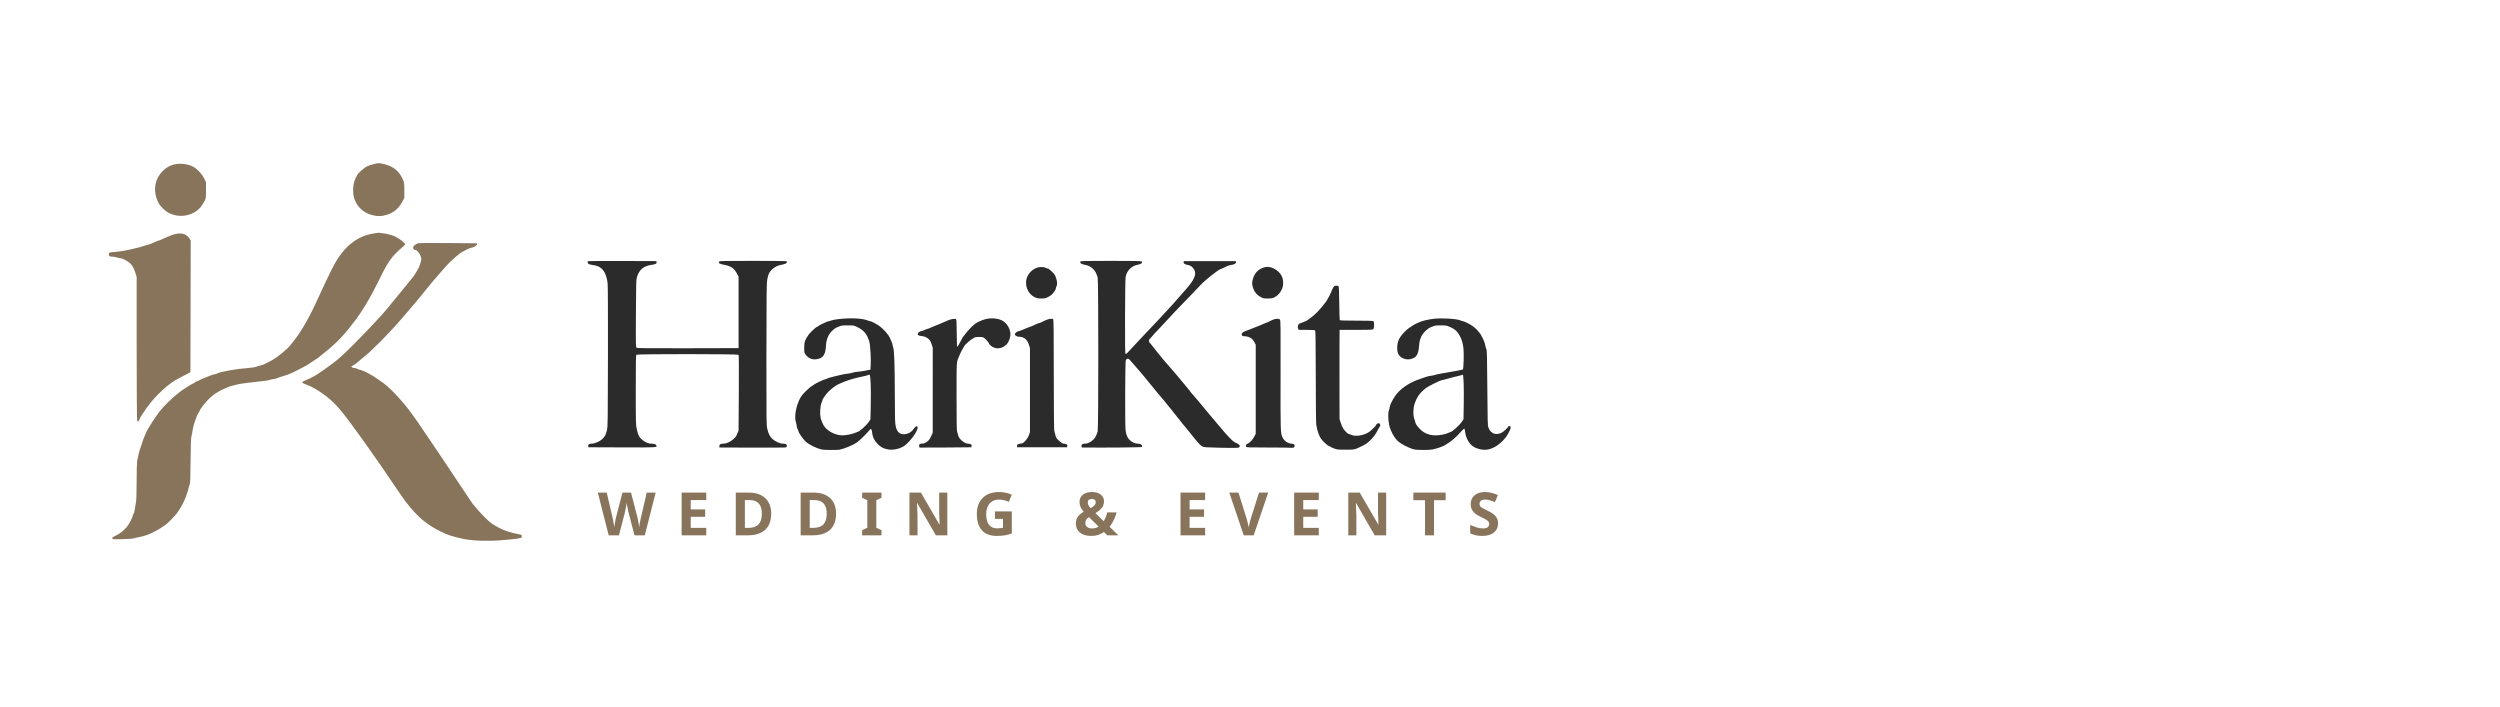
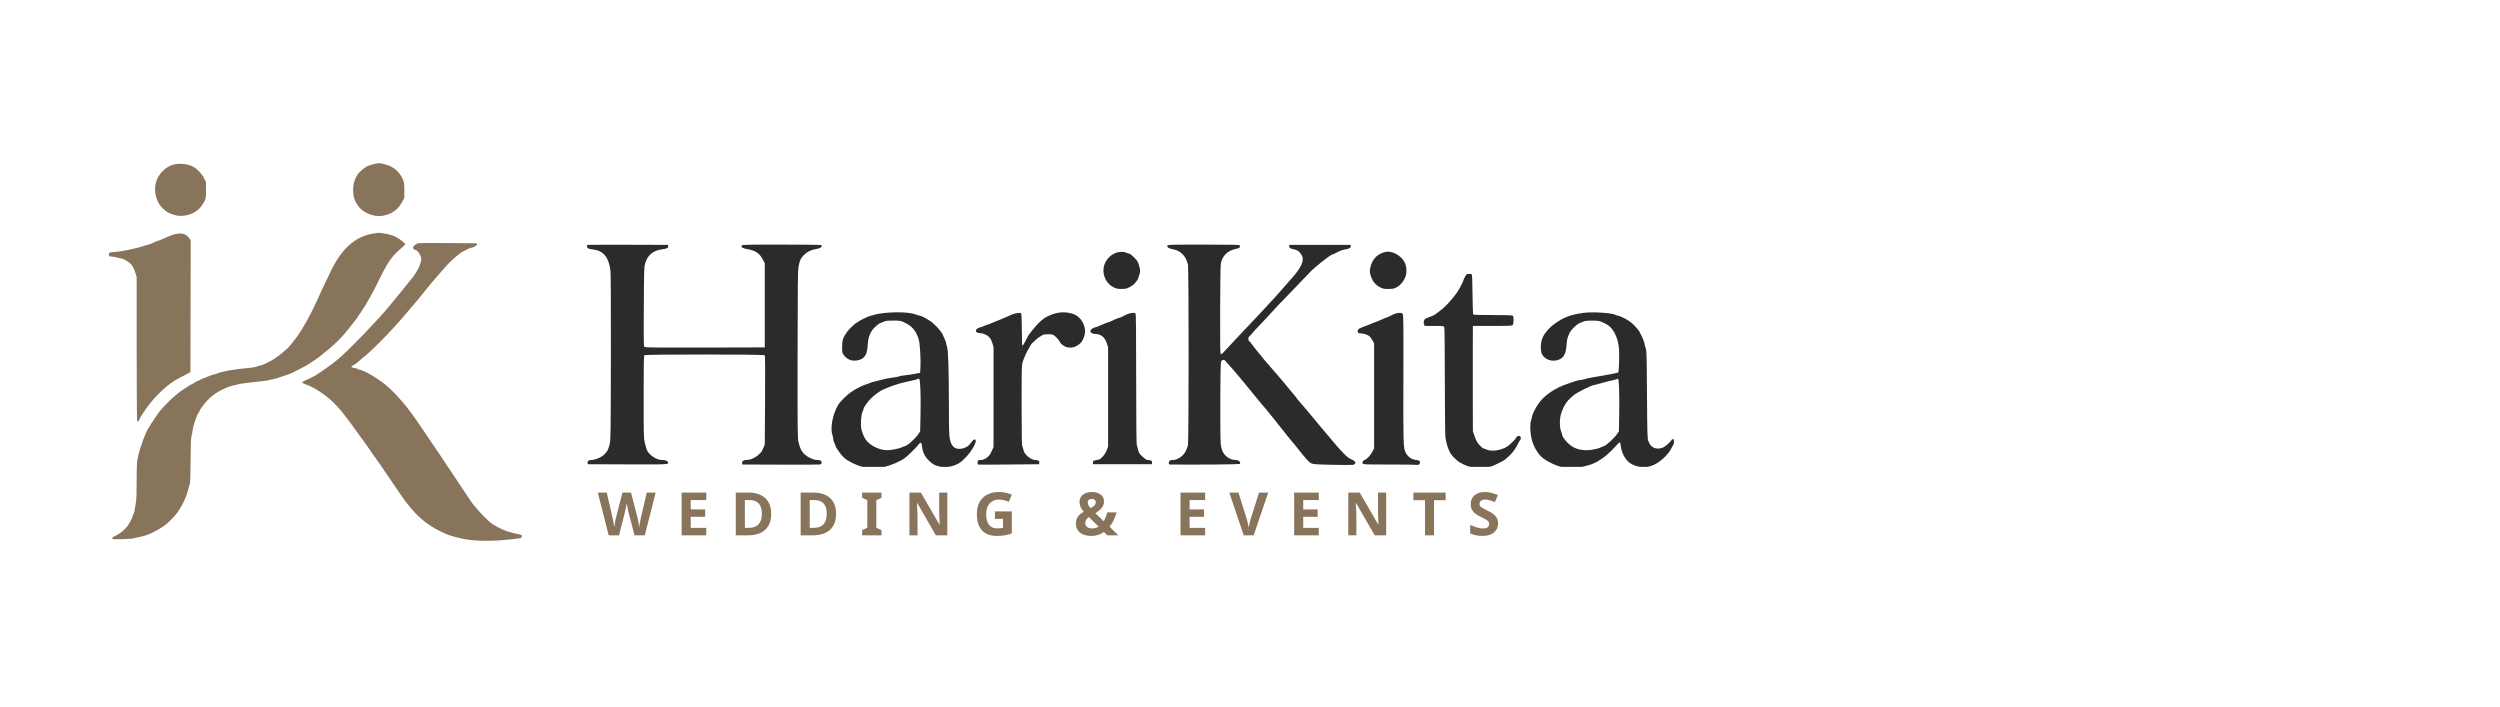
<svg xmlns="http://www.w3.org/2000/svg" width="460" height="130" viewBox="0 0 460 130" fill="none">
  <svg x="20" y="30" width="76" height="69.5" viewBox="602 13 741 678">
    <path d="M1077 15.038c-4.125 1.032-9.525 2.875-12 4.094-4.554 2.242-17 13.382-17 15.215 0 .548-.6 1.706-1.334 2.574-.734.869-2.355 4.451-3.602 7.962-3.424 9.634-3.294 25.221.282 33.987 5.582 13.681 15.568 22.783 29.707 27.078 9.667 2.936 18.334 2.943 27.876.022 12.357-3.782 21.38-11.378 27.734-23.346l3.782-7.124.027-13.5c.025-11.864-.247-14.133-2.239-18.725-6.69-15.419-17.291-24.3-33.755-28.28-9.776-2.364-9.869-2.363-19.478.043m-358.049.531c-7.791 1.892-14.547 5.938-20.951 12.55-12.125 12.517-16.066 29.943-10.639 47.041 2.88 9.074 5.888 13.944 12.266 19.859 6.556 6.079 9.174 7.639 17.653 10.516 18.805 6.383 41.961-1.105 52.032-16.826 7.119-11.113 7.125-11.134 7.152-26.709l.025-14.5-3.427-7c-3.883-7.93-12.013-16.681-19.198-20.662-9.426-5.224-23.76-6.977-34.913-4.269m357.742 123.995c-29.149 4.535-52.955 23.72-70.653 56.936-1.759 3.3-3.59 6.675-4.069 7.5-.783 1.347-11.294 23.335-16.014 33.5-3.802 8.186-8.842 19.183-11.46 25-6.089 13.529-17.908 36.179-22.959 44-1.776 2.75-4.278 6.8-5.56 9-4.193 7.197-18.636 25.931-23.136 30.01-14.276 12.939-23.823 19.842-34.346 24.834-3.298 1.565-7.121 3.436-8.496 4.159s-4.3 1.65-6.5 2.062-5.529 1.387-7.398 2.167-8.619 1.804-15 2.275c-21.302 1.572-48.109 6.374-54.876 9.83-.95.485-3.301 1.171-5.226 1.526-1.925.354-4.85 1.276-6.5 2.048s-6.375 2.654-10.5 4.183-8.175 3.335-9 4.014-2.742 1.546-4.259 1.925-3.011 1.096-3.319 1.593-1.99 1.585-3.74 2.416c-3.5 1.663-7.364 3.823-9.682 5.415-.825.566-3.75 2.478-6.5 4.249s-5.225 3.462-5.5 3.757-3.875 3.093-8 6.218c-7.75 5.87-23.575 21.554-30.59 30.319-6.731 8.409-24.41 36.103-24.41 38.238 0 .347-.874 2.46-1.942 4.696-2.175 4.552-4.686 11.303-6.162 16.566-.54 1.925-1.596 5.075-2.348 7-1.664 4.263-4.451 15.54-5.684 23-.5 3.025-.917 19.664-.926 36.976-.012 23.118-.388 33.208-1.414 38-.769 3.588-1.677 9.061-2.019 12.162-.341 3.101-1.256 6.476-2.031 7.5s-1.425 2.493-1.442 3.265c-.061 2.695-6.295 14.637-10.23 19.597-5.424 6.838-13.07 12.953-20.629 16.499-4.737 2.222-6.238 3.411-5.976 4.734.323 1.626 1.746 1.737 17.827 1.392 9.612-.206 18.601-.806 19.976-1.333 1.375-.528 5.875-1.558 10-2.291 9.287-1.649 20.727-5.695 27-9.549.825-.507 3.025-1.607 4.889-2.444 2.967-1.333 12.836-7.693 16.901-10.894 4.599-3.62 17.373-16.88 19.822-20.575 1.588-2.397 3.676-5.524 4.64-6.949s2.433-3.94 3.265-5.59 1.928-3.675 2.436-4.5c2.988-4.854 8.819-20.451 10.011-26.777.547-2.902 1.56-6.277 2.251-7.5.934-1.654 1.337-12.463 1.573-42.223.239-30.15.653-41.108 1.681-44.5.75-2.475 1.641-7.245 1.98-10.601.339-3.355 1.984-9.88 3.655-14.5s3.528-9.749 4.127-11.399 1.917-4.073 2.929-5.385 1.84-2.76 1.84-3.218c0-1.736 8.72-13.485 14-18.863 7.071-7.203 10.743-10.149 19-15.24C804.511 419.78 820.056 413 822.748 413c.666 0 4.032-.891 7.481-1.981 3.449-1.089 12.796-2.666 20.771-3.504 25.437-2.672 37.432-4.25 40-5.259 1.375-.541 4.75-1.312 7.5-1.713 2.75-.402 5.45-1.091 6-1.531s3.475-1.485 6.5-2.321c6.372-1.761 15.862-5.058 18.605-6.465 1.042-.534 6.62-3.304 12.395-6.155 5.775-2.85 12.075-6.136 14-7.3 4.694-2.839 20.122-12.96 22-14.433 29.724-23.302 42.082-35.464 60.709-59.745 3.415-4.451 6.79-8.782 7.5-9.625 1.731-2.053 13.741-20.244 17.382-26.328 6.808-11.372 13.84-24.293 19.942-36.64a4533 4533 0 0 1 9.456-19c10.955-21.858 19.636-33.285 35.003-46.073 3.304-2.75 6.008-5.586 6.008-6.303 0-1.286-11.252-10.624-12.801-10.624-.44 0-1.303-.504-1.92-1.121-2.411-2.411-13.231-6.005-22.279-7.401-5.225-.807-9.95-1.425-10.5-1.375s-4.963.707-9.807 1.461m-353.167.453c-2.736.485-6.561 1.532-8.5 2.327L705 146.452c-3.575 1.464-7.694 3.311-9.154 4.105s-3.26 1.446-4 1.449-2.688.706-4.328 1.561c-4.45 2.32-14.972 6.427-16.596 6.477-.782.024-3.222.733-5.422 1.576-2.2.842-6.475 2.118-9.5 2.835a1689 1689 0 0 0-10 2.408c-11.895 2.917-24.315 5.085-32.319 5.64-10.937.76-11.681 1.046-11.681 4.497 0 3.09 1.461 4 6.423 4 1.792 0 5.468.67 8.168 1.489s5.809 1.498 6.909 1.509c2.645.027 10.124 3.771 14.906 7.462 5.095 3.934 8.375 9.34 11.218 18.491l2.346 7.549L652 346c.018 75.257.407 129.095.939 129.936.753 1.19 1.178 1.211 2.485.127.867-.719 1.576-1.944 1.576-2.721 0-1.847 4.629-9.276 13.609-21.842 14.805-20.717 39.072-43.166 55.386-51.239 1.378-.682 7.005-3.644 12.505-6.582l10-5.343.254-118.358.254-118.359-2.488-3.559c-5.146-7.363-12.437-9.913-22.994-8.043m433.974 16.87c-4.187 1.397-8.579 4.701-9.14 6.876-.679 2.633 1.124 5.237 3.627 5.237 2.985 0 7.686 5.268 9.582 10.736 1.606 4.63 1.666 5.846.519 10.5-.714 2.895-2.364 7.574-3.667 10.397-2.318 5.024-10.796 18.325-12.331 19.349-.427.285-9.861 11.885-20.965 25.778-17.18 21.495-31.488 38.394-39.654 46.835-1.084 1.121-7.146 7.632-13.471 14.469-14.707 15.897-43.583 44.905-52 52.237a2526 2526 0 0 0-8 6.989c-7.897 6.984-39.453 29.1-43.119 30.219-1.31.4-3.056 1.266-3.881 1.923-.825.658-4.78 2.483-8.79 4.057-4.983 1.956-7.198 3.33-7 4.344.162.83 3.169 2.454 6.824 3.686 9.753 3.289 21.159 9.769 33.466 19.013 16.365 12.291 26.336 23.057 46.279 49.968 3.86 5.208 7.706 10.522 13.75 19 1.961 2.75 5.571 7.7 8.022 11s6.459 8.925 8.907 12.5a994 994 0 0 0 8.001 11.5c1.954 2.75 4.976 7.025 6.715 9.5 1.74 2.475 4.55 6.461 6.245 8.857 1.694 2.397 3.756 5.39 4.581 6.652 1.43 2.187 12.661 18.67 32.018 46.991 10.095 14.77 10.459 15.254 19.916 26.524 18.128 21.601 35.52 34.515 62.566 46.457 8.767 3.87 27.953 8.931 40 10.551 21.685 2.916 46.82 2.773 76.81-.436 18.465-1.975 20.961-2.683 20.509-5.814-.343-2.378-.469-2.425-14.319-5.309-12.996-2.706-26.366-8.354-38.5-16.266-7.745-5.05-22.427-19.941-35.205-35.707-1.337-1.65-7.758-11.1-14.268-21-14.266-21.693-11.661-17.79-48.046-72-35.117-52.32-43.789-64.802-55.799-80.308-7.607-9.821-21.14-24.815-29.655-32.855-9.71-9.169-11.764-10.737-30.916-23.589-1.436-.964-3.961-2.433-5.611-3.265s-3.675-1.929-4.5-2.437c-3.448-2.124-13.014-6.046-14.747-6.046-1.029 0-2.744-.661-3.812-1.468-1.067-.808-3.317-1.483-5-1.5-1.682-.018-3.908-.653-4.946-1.412-1.774-1.297-1.651-1.501 2.059-3.413 2.17-1.118 5.019-3.046 6.331-4.284 1.311-1.239 6.261-5.41 11-9.269 11.328-9.227 13.832-11.536 31.073-28.654 16.271-16.154 36.726-38.702 53.978-59.5 4.106-4.95 7.976-9.45 8.601-10 .624-.55 6.538-7.75 13.141-16 15.19-18.977 18.889-23.356 42.011-49.747 8.527-9.732 24.496-23.708 30.311-26.527 1.375-.666 3.175-1.629 4-2.139 3.889-2.405 9.872-4.85 13.5-5.515 5.998-1.1 11.82-7.613 6.75-7.55-.963.012-24.25-.164-51.75-.391-27.5-.226-50.9-.111-52 .256" fill="#88735B" fill-rule="evenodd" />
  </svg>
-   <svg x="108" y="48" width="170" height="34.7" viewBox="26 36 1898 388">
+   <svg x="108" y="45" width="200" height="40.9" viewBox="26 36 1898 388">
    <path d="M26.673 36.66c-1.233 1.233-.695 4.011 1.077 5.558.962.841 4.675 1.843 8.25 2.227 18.827 2.022 28.011 13.103 31.091 37.514.561 4.445.834 65.655.675 151.5-.251 136.099-.367 144.427-2.104 151.041-2.76 10.516-3.914 12.65-10.012 18.521C50.975 407.522 40.513 412 34.671 412c-5.328 0-7.978 1.783-7.516 5.056l.345 2.444 69.122.257c74.279.276 73.112.351 70.483-4.561-1.111-2.076-5.038-3.196-11.203-3.196-7.664 0-19.749-7.616-24.164-15.229-1.363-2.349-3.436-8.671-4.608-14.049-2.062-9.467-2.13-12.051-2.13-81.128 0-58.312.244-71.552 1.336-72.458 2.082-1.728 208.662-1.643 210.101.087.74.889.911 24.811.563 78.777l-.5 77.5-2.25 4.695c-1.238 2.582-2.263 5.057-2.279 5.5-.044 1.196-5.059 6.436-9.012 9.417-5.266 3.971-12.397 6.888-16.839 6.888-6.44 0-9.12 1.456-9.12 4.954v3.004l66.75.271c36.713.149 67.875.016 69.25-.295 1.785-.404 2.59-1.334 2.816-3.25.374-3.172-2.521-4.684-8.969-4.684-5.215 0-15.059-4.604-20.874-9.762-5.082-4.507-7.83-10.054-10.525-21.238-1.705-7.072-1.799-15.769-1.649-152.4.141-128.066.346-145.997 1.768-154.341 1.794-10.537 3.911-15.013 9.679-20.471 5.716-5.408 11.679-8.397 19.42-9.733C431.921 42.802 436 40.833 436 38.584c0-.754-.712-1.643-1.582-1.977S402.259 36 364.887 36c-61.987 0-68.005.144-68.578 1.636-1.247 3.252 1.18 4.759 10.277 6.382 14.171 2.528 20.77 7.074 26.724 18.41l3.19 6.072v147l-103.784.267c-71.845.185-104.396-.06-105.77-.796-1.957-1.047-1.981-2.077-1.648-70.267.318-64.971.457-69.602 2.274-75.704 4.428-14.865 13.802-22.686 29.72-24.793 8.521-1.128 10.962-2.433 10.506-5.619L167.5 36.5l-70.077-.257c-38.542-.141-70.379.047-70.75.417m1012.895 1.023c-1.082 2.821 2.536 5.284 9.384 6.387q11.545 1.86 18.762 10.492c3.35 4.007 4.522 6.389 7.597 15.438 1.718 5.055 1.718 311.945 0 317-2.981 8.77-4.101 11.037-7.504 15.191-4.428 5.403-12.497 9.809-17.965 9.809-5.572 0-7.842 1.458-7.842 5.035 0 2.402.427 2.969 2.25 2.985 50.483.448 121.243-.199 121.808-1.114 2.245-3.632-2.066-6.906-9.092-6.906-2.148 0-5.831-.971-8.185-2.158-10.126-5.104-15.02-13.16-16.137-26.562-1.264-15.155-.825-139.789.503-142.703 1.827-4.009 5.409-4.426 8.084-.94 1.208 1.575 4.938 5.788 8.288 9.363s9.18 10.288 12.953 14.917c3.774 4.629 7.574 9.159 8.445 10.067s7.831 9.411 15.467 18.895 14.454 17.817 15.153 18.515 3.652 4.158 6.563 7.688c2.912 3.53 5.545 6.643 5.853 6.918s1.823 2.196 3.368 4.269c1.546 2.073 3.793 4.864 4.995 6.203a112 112 0 0 1 4.184 5.005c1.1 1.415 2.45 3.124 3 3.798s2.267 2.921 3.816 4.994 3.798 4.851 5 6.173 3.084 3.639 4.184 5.148c3.203 4.393 11.629 14.864 12.401 15.41.389.275 3.732 4.325 7.428 9 19.864 25.123 23.803 29.522 28.626 31.963 3.097 1.568 7.726 1.887 36.662 2.524 18.215.402 34.489.429 36.167.061 5.759-1.265 5.158-5.69-1.178-8.679-2.258-1.066-5.166-2.549-6.461-3.298-3.514-2.029-16.793-15.85-25.05-26.071-3.999-4.95-7.801-9.45-8.447-10-.647-.55-5.207-5.95-10.133-12s-9.454-11.45-10.063-12c-.608-.55-5.102-5.95-9.988-12s-9.174-11.225-9.53-11.5c-.357-.275-3.058-3.425-6.002-7s-6.83-8.075-8.634-10-3.285-3.82-3.289-4.211-.829-1.516-1.832-2.5-5.615-6.514-10.25-12.288c-4.635-5.775-9.102-11.187-9.927-12.028s-3.495-3.992-5.933-7.001-4.913-5.922-5.5-6.472-3.524-3.925-6.527-7.5-6.153-7.213-7-8.085-3.34-3.741-5.54-6.376-4.45-5.297-5-5.915-2.191-2.699-3.646-4.624-4.077-5.075-5.825-7-5.915-7.213-9.26-11.75-6.461-8.25-6.925-8.25-.844-1.575-.844-3.5.39-3.5.866-3.5c.477 0 2.527-2.137 4.556-4.75s8.952-10.167 15.384-16.788 14.169-14.922 17.194-18.446c5.395-6.287 17.983-19.485 49.096-51.479 8.578-8.82 17.24-17.89 19.248-20.156C1295.213 76.505 1324.819 53 1328.13 53c.536 0 2.638-.875 4.672-1.944 8.371-4.402 11.945-5.795 16.685-6.504 7.051-1.054 10.713-3.133 10.325-5.86l-.312-2.192h-107l-.311 2.187c-.401 2.813 2.839 4.889 8.982 5.754 5.19.731 9.201 3.791 12.687 9.677 5.476 9.248.219 21.303-18.284 41.923-4.249 4.735-8.322 9.367-17.574 19.983-3.025 3.471-6.175 7.052-7 7.956s-3.719 4.092-6.431 7.082c-11.779 12.988-39.1 42.203-47.569 50.866-4.125 4.219-11.715 12.265-16.866 17.878-5.151 5.614-11.901 12.85-15 16.079s-6.865 7.265-8.369 8.968-3.311 2.875-4.016 2.604c-1.027-.394-1.246-15.466-1.106-76.224.104-45.6.577-78.219 1.189-81.981 2.056-12.651 11.917-22.846 24.369-25.196 7.519-1.418 10.95-3.964 8.815-6.537-1.103-1.329-9.058-1.519-63.531-1.519-57.443 0-62.321.131-62.917 1.683M955 48.992c-9.473 1.303-19.104 8.663-23.865 18.237-7.84 15.765-.908 36.087 14.852 43.546 4.512 2.135 6.966 2.609 13.513 2.61 7.019 0 8.736-.384 14.005-3.132 3.303-1.723 7.137-4.397 8.52-5.943 3.849-4.3 6.975-9.072 6.975-10.647 0-.78.675-3.034 1.5-5.009 2.031-4.861 1.889-8.561-.648-16.915-1.859-6.12-3-7.924-8.481-13.405-3.484-3.484-7.04-6.334-7.902-6.334s-2.783-.612-4.269-1.359c-3.597-1.81-8.71-2.404-14.2-1.649m464.5-.065c-12.734 3.469-20.269 10.514-24.419 22.832-2.747 8.155-2.625 13.275.512 21.485 3.064 8.019 7.854 13.402 15.465 17.382 4.799 2.509 6.43 2.824 14.426 2.79 7.935-.033 9.653-.377 14.333-2.867 6.438-3.425 11.704-9.49 14.974-17.243 3.314-7.86 2.806-19.302-1.191-26.806-6.45-12.108-22.949-20.611-34.1-17.573m142.789 38.722c-1.154.468-6.289 10.315-6.289 12.059 0 .457-1.349 3.298-2.999 6.312-1.649 3.014-3.566 6.605-4.261 7.98-4.154 8.221-19.124 25.941-28.882 34.189-5.814 4.915-15.442 11.811-16.488 11.811-.358 0-2.5.845-4.76 1.877-2.261 1.032-5.46 2.279-7.11 2.77-3.673 1.094-5.58 6.687-3.692 10.83l1.149 2.523h16.486c15.052 0 16.573.162 17.482 1.861.639 1.193 1.028 34.998 1.084 94.25.049 50.814.483 95.089.965 98.389 1.727 11.813 5.743 23.758 9.919 29.5 4.172 5.736 14.36 15 16.495 15 .525 0 1.665.6 2.533 1.334.869.734 4.504 2.421 8.079 3.75 5.934 2.205 7.984 2.415 23.532 2.416 18.455 0 18.52-.014 32.325-6.851 9.944-4.926 10.392-5.226 17.478-11.719 6.976-6.392 11.597-12.618 16.279-21.93 1.52-3.025 3.376-6.235 4.124-7.132 2.071-2.488.621-6.868-2.275-6.868-2.233 0-5.463 2.315-5.463 3.916 0 1.454-10.816 11.943-15.112 14.655-10.77 6.799-27.202 9.284-35.747 5.407-2.398-1.088-4.886-1.978-5.529-1.978-1.649 0-8.447-6.785-11.263-11.242-1.3-2.058-3.494-7.203-4.875-11.433l-2.51-7.692-.153-56.066c-.084-30.837-.076-72.155.018-91.817L1573 178h33.929c29.51 0 34.133-.205 35.5-1.571 1.932-1.933 2.217-14.383.371-16.229-.886-.886-10.031-1.2-34.941-1.2-23.872 0-33.944-.328-34.435-1.123-.381-.617-.866-16.458-1.077-35.202-.287-25.562-.69-34.275-1.615-34.862-1.341-.851-6.501-.952-8.443-.164M544.062 155.578c-6.84.745-14.162 2.045-16.27 2.889S523.23 160 522.339 160c-2.601 0-20.742 8.575-22.421 10.599-.64.77-1.677 1.401-2.304 1.401-1.879 0-14.294 11.736-17.605 16.641-7.31 10.832-8.354 13.987-8.435 25.48-.068 9.792.121 10.893 2.426 14.116q9.358 13.082 25.196 9.721c11.52-2.444 16.184-9.715 17.002-26.508.561-11.493 3.226-19.71 8.802-27.139 3.163-4.214 11.285-11.078 13.305-11.245.443-.036 2.918-1.032 5.5-2.214 4.004-1.831 6.535-2.148 17.195-2.149 12.446-.002 12.534.014 20.491 3.84 12.773 6.141 19.905 15.022 24.058 29.957 1.994 7.172 3.629 36.083 2.757 48.733l-.603 8.732-3.602.57c-1.98.314-5.626 1.036-8.101 1.606s-8.672 1.436-13.771 1.924-10.209 1.389-11.355 2.002c-1.145.613-5.298 1.467-9.228 1.897s-10.071 1.482-13.646 2.337-8.525 2.013-11 2.573c-9.45 2.14-16.598 4.253-19.154 5.662-1.46.805-3.408 1.464-4.33 1.464-1.776 0-18.847 8.2-21.288 10.226-.793.658-2.234 1.663-3.202 2.235-4.893 2.886-8.181 5.605-15.172 12.542-8.382 8.318-11.386 13.105-15.687 24.997-4.985 13.785-6.537 29.866-3.667 38 .825 2.338 1.5 5.664 1.5 7.391 0 1.726.9 4.818 2 6.87s2.001 4.296 2.003 4.985c.005 2.6 10.071 16.664 15.034 21.005 6.931 6.064 20.902 12.98 31.963 15.825 4.242 1.09 33.301 1.384 37.5.378 11.881-2.846 26.439-8.941 35.5-14.863 4.456-2.912 23.039-21.177 26.075-25.629 2.667-3.91 4.542-1.965 5.232 5.426.864 9.253 4.684 16.813 12.229 24.203 6.589 6.454 11.379 8.795 21.464 10.491 9.49 1.596 22.428-1.198 31.329-6.765 7.017-4.39 17.823-16.283 23.421-25.778 5.439-9.225 6.586-14.089 3.594-15.237-1.606-.616-3.125.785-8.844 8.159-4.481 5.779-13.661 9.177-21.433 7.934-6.761-1.081-11.069-6.297-13.208-15.991-1.53-6.934-1.759-14.529-1.866-61.904-.149-65.558-1.114-94.21-3.383-100.376-.885-2.406-1.61-5.338-1.61-6.515s-.837-3.707-1.86-5.624-2.201-4.569-2.618-5.895c-2.159-6.862-13.857-20.297-23.34-26.804-6.053-4.154-16.195-9.286-18.351-9.286-.711 0-3.551-.862-6.312-1.915-10.445-3.985-33.5-5.009-56.457-2.507m300.438.342c-5.448 1.502-7.99 2.452-14 5.234-9.343 4.324-19.142 13.899-32.884 32.134-.741.983-3.32 5.8-5.732 10.704-2.411 4.904-4.834 8.787-5.384 8.628-.631-.182-1.059-10.551-1.159-28.089-.125-21.995-.439-27.989-1.5-28.705-1.88-1.269-10.57-.057-15.341 2.139-7.036 3.239-24.803 10.707-31 13.03-3.3 1.237-7.194 2.87-8.654 3.627-1.46.758-3.267 1.378-4.015 1.378s-2.929.834-4.846 1.853-5.06 2.16-6.985 2.533c-7.664 1.488-10.749 7.624-4.75 9.446 1.788.544 3.979.954 4.869.911 4.074-.193 10.972 2.732 14.538 6.164 2.815 2.709 4.445 5.576 6.093 10.717l2.25 7.018-.038 87.429-.038 87.429-2.712 6.098c-1.492 3.354-3.612 7.203-4.712 8.553-3.499 4.293-9.683 7.849-13.65 7.849-5.625 0-6.85.805-6.85 4.5 0 1.807.563 3.447 1.25 3.643s24.875.132 53.75-.143l52.5-.5.316-2.75c.253-2.193-.215-2.951-2.315-3.75-1.447-.55-3.79-1-5.207-1-7.014 0-18.601-9.782-19.918-16.815-.379-2.027-1.294-5.133-2.033-6.903-1.08-2.588-1.343-16.778-1.343-72.5 0-68.257.031-69.378 2.154-75.782 2.473-7.463 8.301-19.912 11.596-24.771 1.237-1.825 2.25-3.647 2.25-4.048 0-1.339 13.047-13.247 15.795-14.416 1.488-.634 3.516-1.831 4.508-2.661 1.257-1.053 4.168-1.524 9.615-1.557 6.819-.041 8.271.279 11.418 2.513 3.264 2.317 9.664 9.977 9.664 11.567 0 .354 1.237 1.815 2.75 3.246 9.256 8.759 23.181 7.961 33.034-1.893 4.949-4.948 8.705-15.807 7.948-22.976-1.144-10.826-7.258-20.665-16.015-25.77-8.602-5.015-23.842-6.449-35.217-3.314m922-.78c-12.298 1.594-23.936 4.409-30 7.257-1.65.775-4.125 1.9-5.5 2.499-2.831 1.234-3.9 1.874-13.095 7.848-9.716 6.313-19.151 16.744-23.152 25.596-4.327 9.574-4.218 25.711.212 31.342 5.821 7.401 15.221 10.552 24.694 8.28 11.168-2.679 15.642-9.639 16.792-26.118.396-5.689 1.322-11.694 2.056-13.344.733-1.65 1.653-4.1 2.043-5.445 1.233-4.254 6.917-11.405 12.53-15.764 2.981-2.316 5.782-4.228 6.225-4.25s2.908-.999 5.48-2.171c3.908-1.78 6.563-2.128 16.195-2.124 10.255.005 12.221.301 17.904 2.699 11.959 5.045 17.035 9.854 22.802 21.601 3.249 6.617 5.146 13.664 6.217 23.089 1.204 10.595.229 42.916-1.309 43.372-3.202.951-21.094 4.453-27.594 5.402-11.783 1.719-27.257 4.722-30 5.821-1.375.551-5.159 1.329-8.408 1.728-3.25.399-7.3 1.308-9 2.021s-6.878 2.5-11.506 3.972c-23.249 7.399-42.977 20.807-53.269 36.206-5.586 8.357-10.817 19.375-10.817 22.781 0 1.387-.706 4.286-1.569 6.442-1.975 4.937-1.539 20.441.864 30.692 2.685 11.454 9.196 23.828 16.25 30.883 7.149 7.148 22.708 15.323 35.455 18.628 4.735 1.228 31.402 1.229 37 .001 7.39-1.619 15.305-3.979 18.5-5.514 1.65-.794 3.675-1.687 4.5-1.985 1.531-.554 5.58-3.028 12.62-7.711 4.775-3.177 14.273-11.735 19.819-17.858 7.464-8.242 9.533-10.151 10.409-9.61.479.296 1.178 3.545 1.555 7.22.68 6.636 3.895 14.976 8.022 20.805 5.903 8.338 13.618 12.687 26.331 14.841 14.053 2.382 29.847-4.392 43.584-18.693 3.211-3.343 6.708-7.654 7.771-9.579a523 523 0 0 1 4.844-8.5c1.601-2.75 2.942-6.462 2.979-8.25.057-2.818-.267-3.25-2.434-3.25-1.375 0-2.5.338-2.5.752 0 1.745-9.339 10.587-13.544 12.822-6.375 3.39-14.77 3.383-19.376-.015-4.011-2.959-5.617-5.164-7.848-10.773-1.536-3.864-1.757-11.869-2.237-81.286-.487-70.221-.686-77.327-2.264-80.718-.952-2.045-1.731-4.827-1.731-6.183 0-2.782-5.129-16.128-6.866-17.865-.624-.624-1.134-1.701-1.134-2.395s-1.963-3.671-4.362-6.617c-6.804-8.353-8.797-10.164-17.537-15.941-4.4-2.908-14.918-7.781-16.809-7.787-.986-.004-3.088-.682-4.673-1.509-6.332-3.302-39.788-5.332-55.119-3.345m-792.343.855c-3.252.769-6.757 2.265-14.355 6.126-2.034 1.033-4.235 1.879-4.891 1.879s-3.154.9-5.551 2l-8.72 4c-2.397 1.1-4.818 2-5.379 2s-3.661 1.169-6.89 2.597c-10.816 4.784-11.857 5.189-15.074 5.867-4.129.869-8.297 4.161-8.297 6.552 0 2.613 3.786 4.983 7.973 4.99 10.27.016 17.213 5.422 20.7 16.117l2.327 7.139V388.5l-2.25 6.351c-2.444 6.898-9.994 15.789-14.049 16.546-9.993 1.865-10.201 1.969-10.201 5.103v3h103l.316-2.75c.253-2.193-.215-2.951-2.315-3.75-1.447-.55-3.89-1-5.43-1-2.018 0-4.532-1.602-9.021-5.75-5.5-5.081-6.396-6.448-7.702-11.75-.813-3.3-1.888-7.575-2.389-9.5-.521-2.002-.921-51.445-.935-115.55-.018-85.79-.305-112.331-1.224-113.25-1.331-1.331-4.586-1.4-9.643-.205m465.274-.056c-1.689.404-4.389 1.41-6 2.236-6.854 3.51-11.998 5.831-12.931 5.834-.55.002-2.35.712-4 1.579-1.65.866-4.575 2.166-6.5 2.889a533 533 0 0 0-8.75 3.418c-2.888 1.158-7.612 3.051-10.5 4.206a461 461 0 0 1-11.144 4.25c-6.612 2.411-8.884 4.941-7.543 8.399.696 1.796 1.654 2.25 4.746 2.25 5.413 0 12.314 2.254 15.607 5.097 1.53 1.322 3.976 4.653 5.433 7.403l2.651 5v183.158l-2.871 5.674c-3.254 6.432-9.187 12.828-13.589 14.652-3.178 1.316-4.477 3.713-3.456 6.375.571 1.488 4.855 1.641 45.898 1.641 24.897 0 46.601.267 48.229.592 3.745.749 6.668-1.789 5.699-4.947-.886-2.885-.535-2.699-6.639-3.527-8.254-1.12-14.447-5.573-18.248-13.118-4.028-7.999-4.204-13.805-3.919-129.488.248-100.412.122-111.157-1.32-112.75-1.658-1.833-5.436-2.119-10.853-.823M603.715 270.618c-.632.633-7.879 2.442-23.215 5.796-9.432 2.064-23.979 6.812-31 10.12-1.65.777-4.254 1.87-5.787 2.429-5.082 1.852-16.133 9.777-21.889 15.699-5.93 6.1-12.824 15.841-12.824 18.12 0 .73-.92 3.347-2.045 5.816-2.306 5.063-3.428 21.886-1.927 28.902 1.299 6.071 4.259 13.537 7.166 18.075C519.101 386.359 536.026 395 550.239 395c7.315 0 21.775-2.921 26.466-5.347 1.758-.909 3.645-1.653 4.195-1.653 3.705 0 18.325-13.004 23.788-21.159l3.121-4.659.61-27.341c.795-35.695-.294-64.198-2.468-64.614-.852-.163-1.858.013-2.236.391m1220.285.299c-.825.47-3.075 1.149-5 1.511-4.737.889-18.053 4.304-26 6.668-3.575 1.063-6.941 1.926-7.481 1.918-4.517-.066-32.115 13.696-37.159 18.53-.627.601-2.427 2.187-4 3.524-7.472 6.353-12.796 14.703-16.9 26.507-3.279 9.432-3.496 24.722-.46 32.425 1.1 2.791 2 5.701 2 6.468 0 2.378 4.268 8.498 9.678 13.881 8.641 8.595 19.093 12.651 32.6 12.651 8.66 0 20.671-2.475 26.222-5.405 1.65-.87 3.315-1.585 3.7-1.589 3.347-.029 18.432-13.662 23.567-21.299l3.223-4.793.493-31.207c.527-33.359-.343-59.855-1.983-60.344-.55-.164-1.675.085-2.5.554" fill="#2B2B2B" fill-rule="evenodd" />
  </svg>
  <text x="110" y="98.5" font-family="'Plus Jakarta Sans', system-ui, sans-serif" font-size="11" font-weight="600" fill="#88735B" letter-spacing="3.8">WEDDING &amp; EVENTS</text>
</svg>
